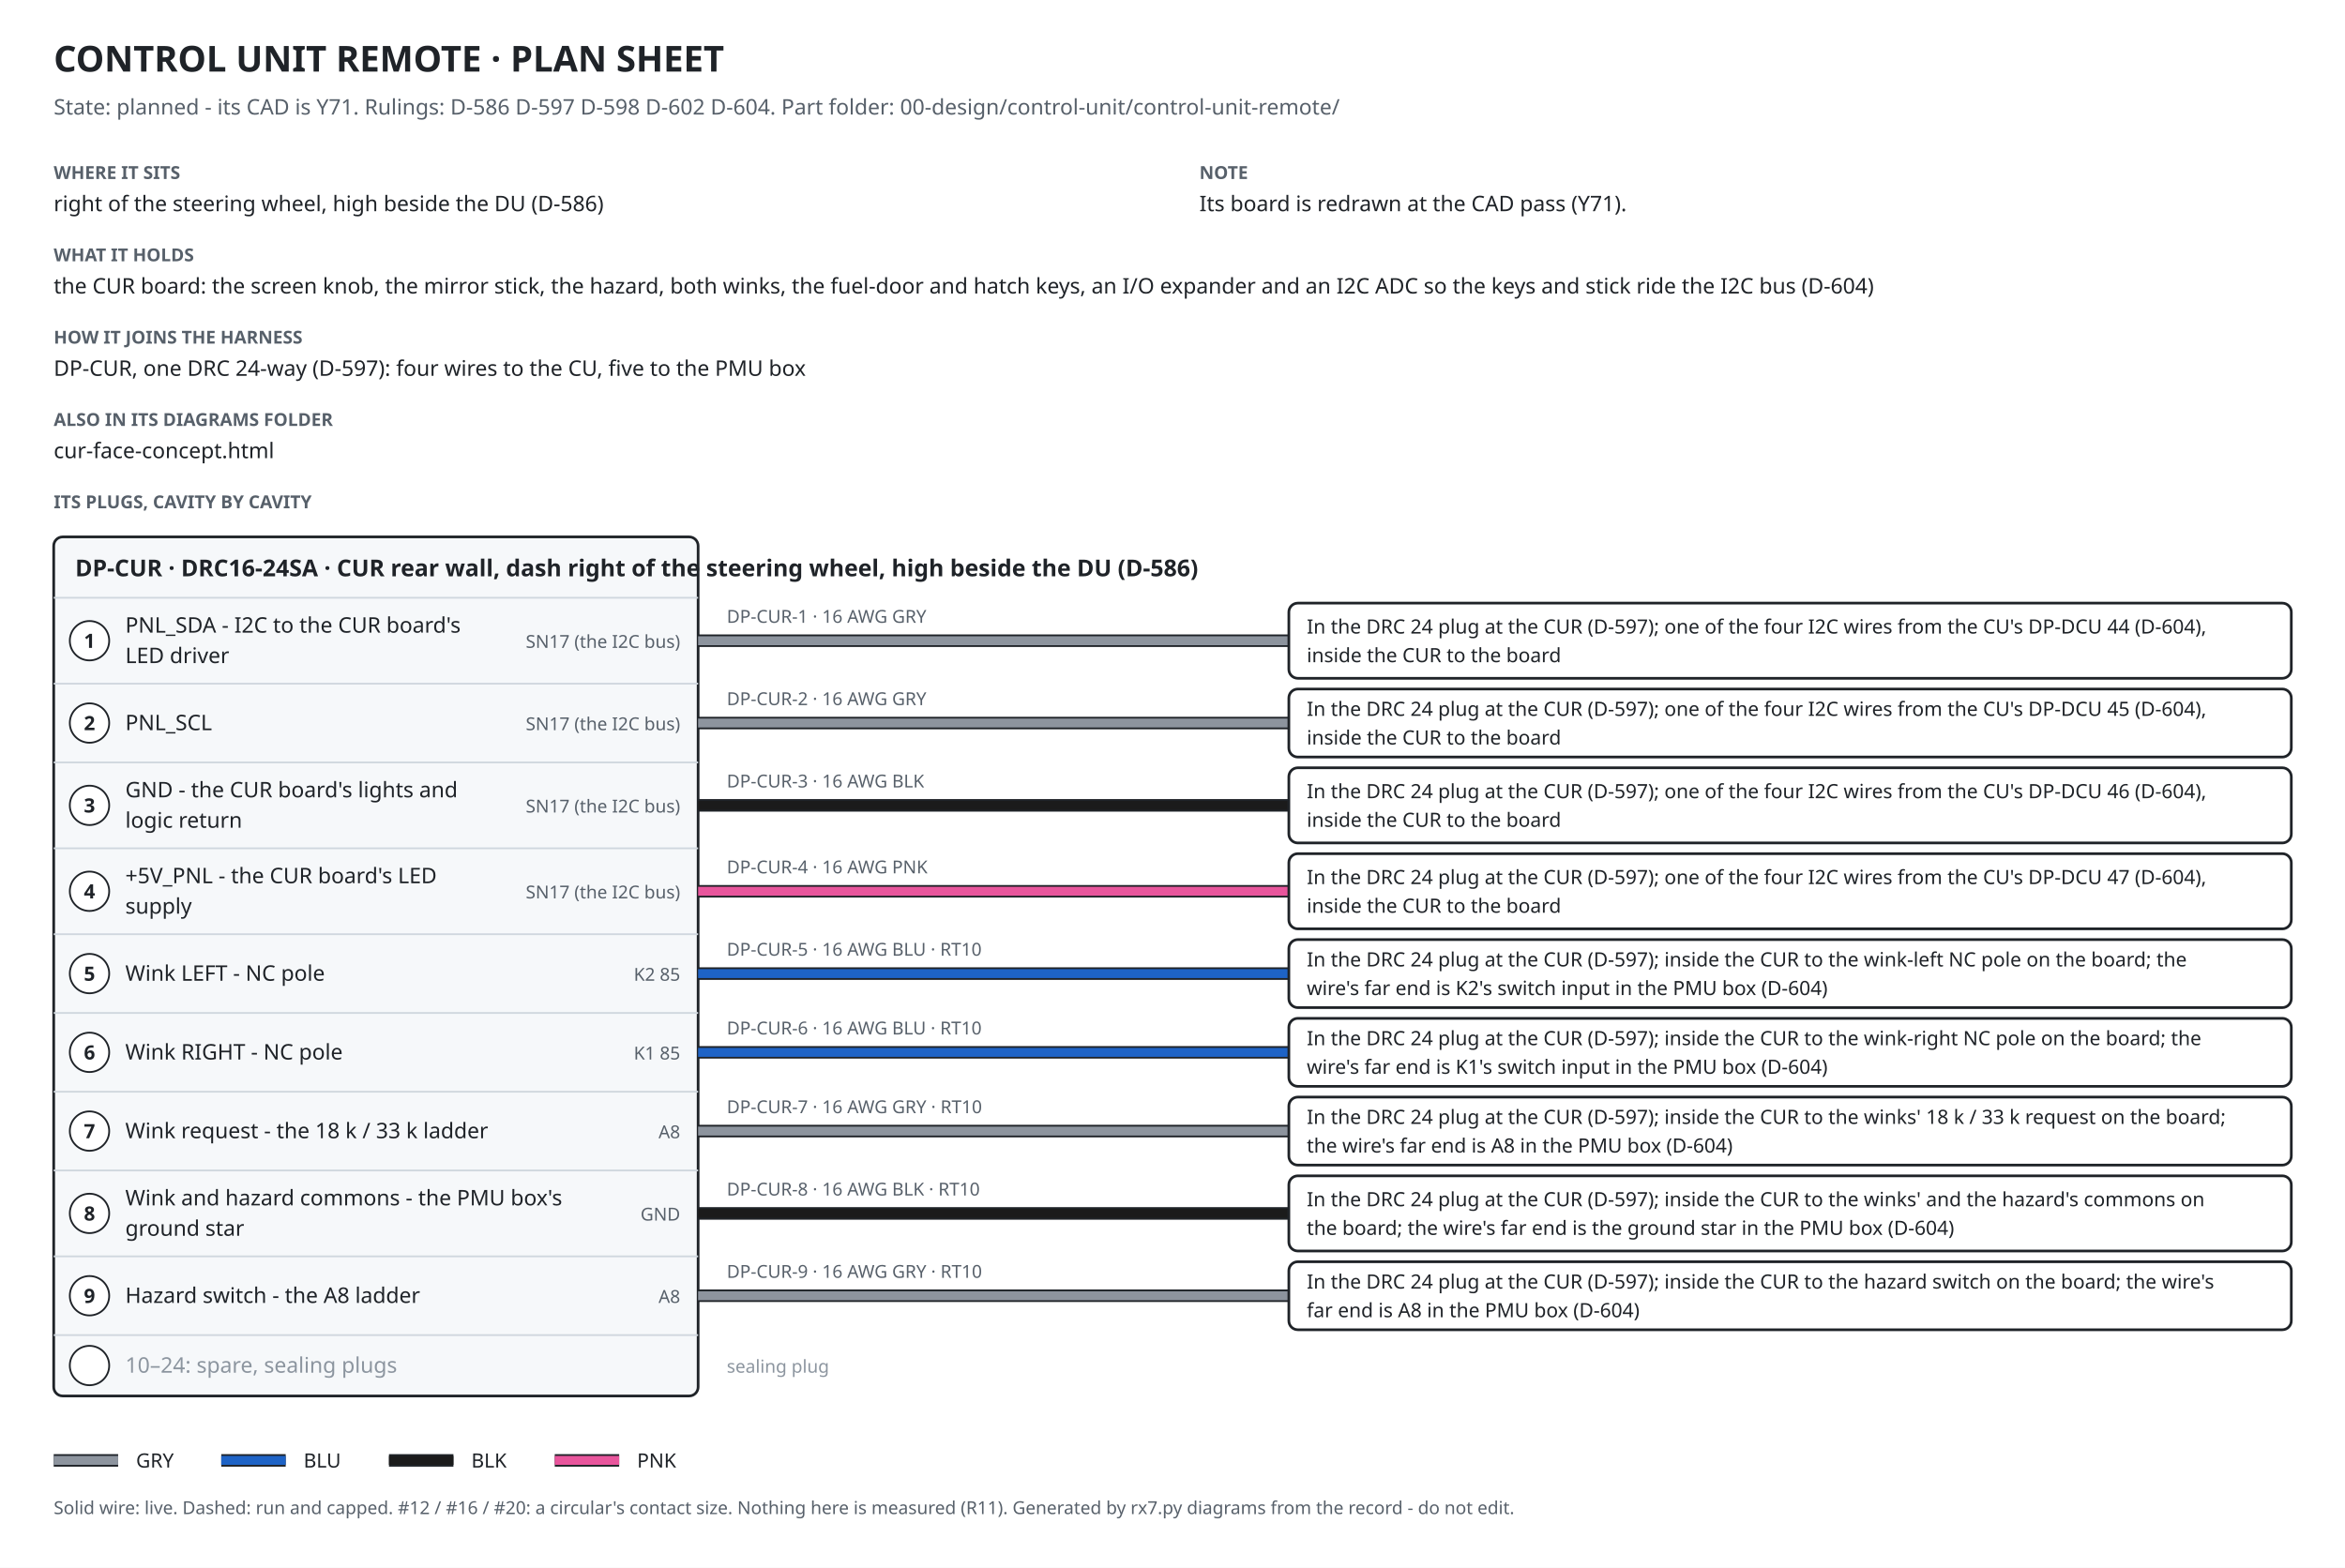
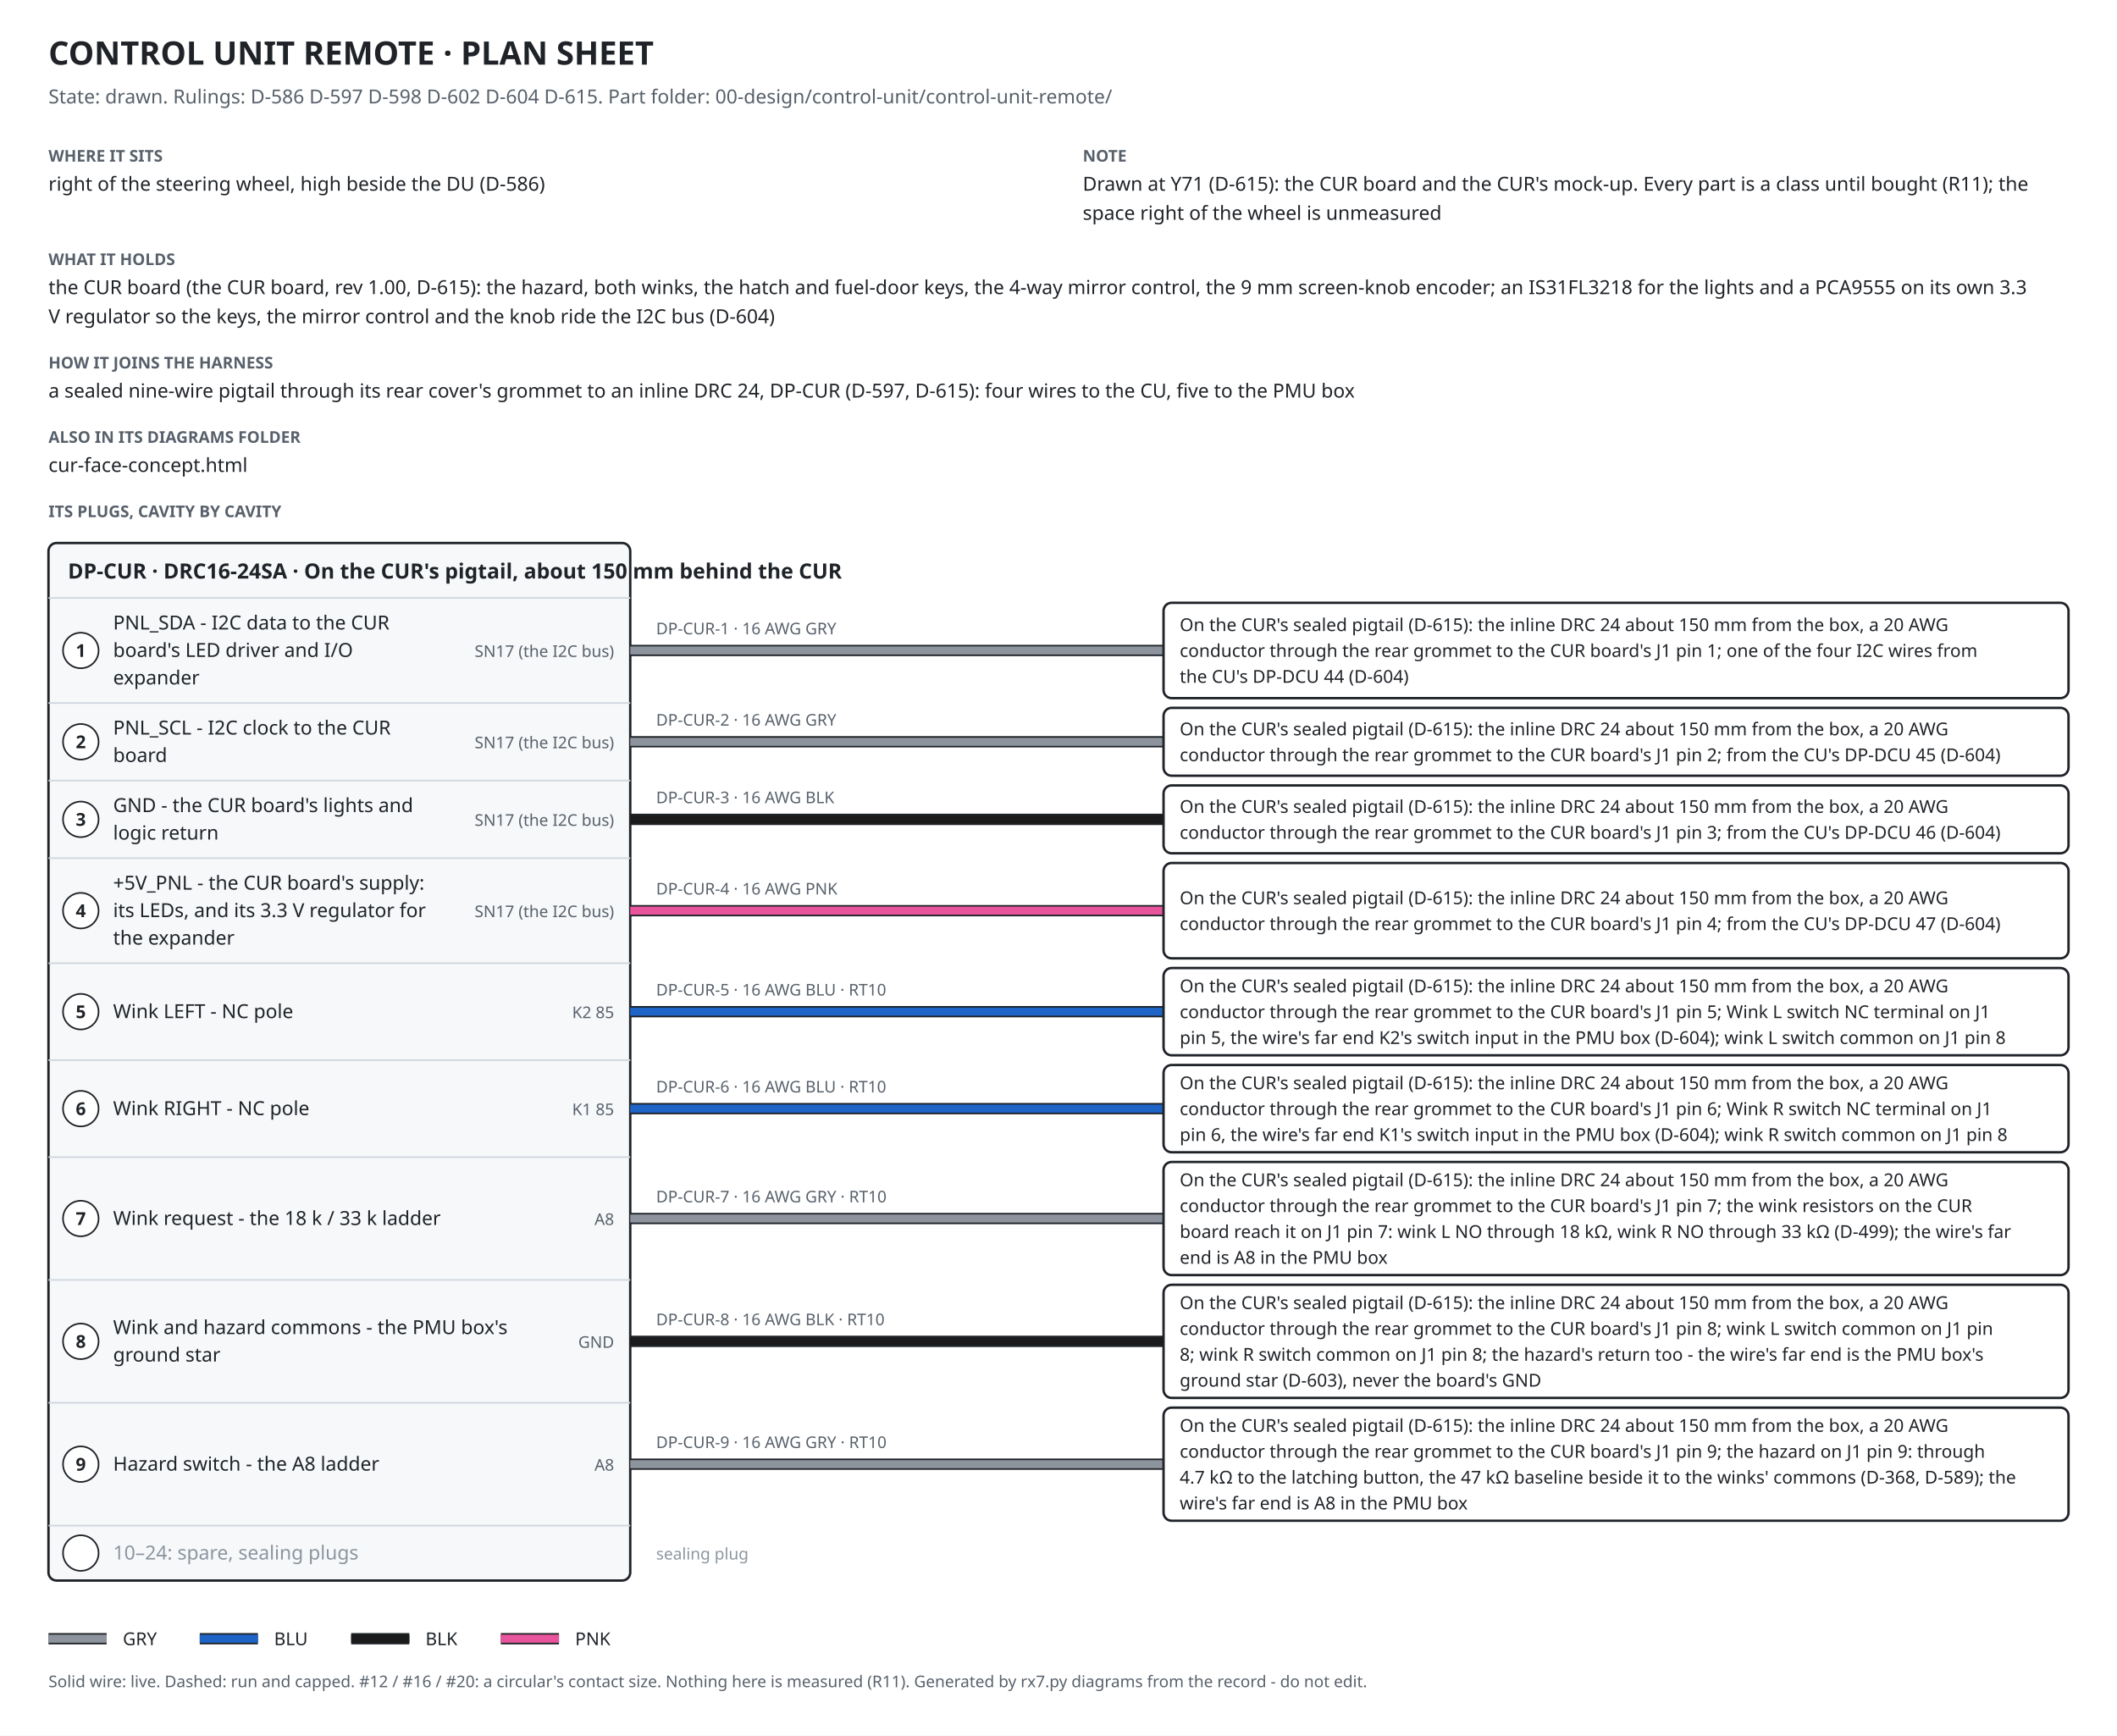
- <svg xmlns="http://www.w3.org/2000/svg" width="1310" height="876" viewBox="0 0 1310 876" font-family="Noto Sans, sans-serif">
+ <svg xmlns="http://www.w3.org/2000/svg" width="1310" height="1074" viewBox="0 0 1310 1074" font-family="Noto Sans, sans-serif">
  <rect width="100%" height="100%" fill="#fff" />
  <text x="30.0" y="40.0" font-size="20" text-anchor="start" font-weight="700" fill="#1f2328">CONTROL UNIT REMOTE · PLAN SHEET</text>
-   <text x="30.0" y="64.0" font-size="12" text-anchor="start" font-weight="400" fill="#57606a">State: planned - its CAD is Y71.  Rulings: D-586 D-597 D-598 D-602 D-604.  Part folder: 00-design/control-unit/control-unit-remote/</text>
+   <text x="30.0" y="64.0" font-size="12" text-anchor="start" font-weight="400" fill="#57606a">State: drawn.  Rulings: D-586 D-597 D-598 D-602 D-604 D-615.  Part folder: 00-design/control-unit/control-unit-remote/</text>
  <text x="30.0" y="100.0" font-size="10" text-anchor="start" font-weight="700" fill="#57606a">WHERE IT SITS</text>
  <text x="30.0" y="118.0" font-size="12" text-anchor="start" font-weight="400" fill="#1f2328">right of the steering wheel, high beside the DU (D-586)</text>
  <text x="670.0" y="100.0" font-size="10" text-anchor="start" font-weight="700" fill="#57606a">NOTE</text>
-   <text x="670.0" y="118.0" font-size="12" text-anchor="start" font-weight="400" fill="#1f2328">Its board is redrawn at the CAD pass (Y71).</text>
-   <text x="30.0" y="146.0" font-size="10" text-anchor="start" font-weight="700" fill="#57606a">WHAT IT HOLDS</text>
-   <text x="30.0" y="164.0" font-size="12" text-anchor="start" font-weight="400" fill="#1f2328">the CUR board: the screen knob, the mirror stick, the hazard, both winks, the fuel-door and hatch keys, an I/O expander and an I2C ADC so the keys and stick ride the I2C bus (D-604)</text>
-   <text x="30.0" y="192.0" font-size="10" text-anchor="start" font-weight="700" fill="#57606a">HOW IT JOINS THE HARNESS</text>
-   <text x="30.0" y="210.0" font-size="12" text-anchor="start" font-weight="400" fill="#1f2328">DP-CUR, one DRC 24-way (D-597): four wires to the CU, five to the PMU box</text>
-   <text x="30.0" y="238.0" font-size="10" text-anchor="start" font-weight="700" fill="#57606a">ALSO IN ITS DIAGRAMS FOLDER</text>
-   <text x="30.0" y="256.0" font-size="12" text-anchor="start" font-weight="400" fill="#1f2328">cur-face-concept.html</text>
-   <text x="30.0" y="284.0" font-size="10" text-anchor="start" font-weight="700" fill="#57606a">ITS PLUGS, CAVITY BY CAVITY</text>
-   <rect x="30.0" y="300.0" width="360.0" height="480.0" rx="5" fill="#f6f8fa" stroke="#1f2328" stroke-width="1.5" />
-   <text x="42.0" y="322.0" font-size="13" text-anchor="start" font-weight="700" fill="#1f2328">DP-CUR  ·  DRC16-24SA  ·  CUR rear wall, dash right of the steering wheel, high beside the DU (D-586)</text>
-   <line x1="30" y1="334.0" x2="390" y2="334.0" stroke="#d0d7de" />
-   <circle cx="50" cy="358.0" r="11" fill="#fff" stroke="#1f2328" />
-   <text x="50.0" y="362.0" font-size="11" text-anchor="middle" font-weight="700" fill="#1f2328">1</text>
-   <text x="70.0" y="353.5" font-size="12" text-anchor="start" font-weight="400" fill="#1f2328">PNL_SDA - I2C to the CUR board's</text>
-   <text x="70.0" y="370.5" font-size="12" text-anchor="start" font-weight="400" fill="#1f2328">LED driver</text>
-   <text x="380.0" y="362.0" font-size="10" text-anchor="end" font-weight="400" fill="#57606a">SN17 (the I2C bus)</text>
-   <path d="M390.0,358.0 L720.0,358.0" fill="none" stroke="#1f2328" stroke-width="7" stroke-linejoin="round" />
-   <path d="M390.0,358.0 L720.0,358.0" fill="none" stroke="#8d949e" stroke-width="5" stroke-linejoin="round" />
-   <text x="406.0" y="348.0" font-size="10" text-anchor="start" font-weight="400" fill="#57606a">DP-CUR-1  ·  16 AWG GRY</text>
-   <rect x="720.0" y="337.0" width="560.0" height="42.0" rx="5" fill="#fff" stroke="#1f2328" stroke-width="1.5" />
-   <text x="730.0" y="354.0" font-size="11" text-anchor="start" font-weight="400" fill="#1f2328">In the DRC 24 plug at the CUR (D-597); one of the four I2C wires from the CU's DP-DCU 44 (D-604),</text>
-   <text x="730.0" y="370.0" font-size="11" text-anchor="start" font-weight="400" fill="#1f2328">inside the CUR to the board</text>
-   <line x1="30" y1="382.0" x2="390" y2="382.0" stroke="#d0d7de" />
-   <circle cx="50" cy="404.0" r="11" fill="#fff" stroke="#1f2328" />
-   <text x="50.0" y="408.0" font-size="11" text-anchor="middle" font-weight="700" fill="#1f2328">2</text>
-   <text x="70.0" y="408.0" font-size="12" text-anchor="start" font-weight="400" fill="#1f2328">PNL_SCL</text>
-   <text x="380.0" y="408.0" font-size="10" text-anchor="end" font-weight="400" fill="#57606a">SN17 (the I2C bus)</text>
-   <path d="M390.0,404.0 L720.0,404.0" fill="none" stroke="#1f2328" stroke-width="7" stroke-linejoin="round" />
-   <path d="M390.0,404.0 L720.0,404.0" fill="none" stroke="#8d949e" stroke-width="5" stroke-linejoin="round" />
-   <text x="406.0" y="394.0" font-size="10" text-anchor="start" font-weight="400" fill="#57606a">DP-CUR-2  ·  16 AWG GRY</text>
-   <rect x="720.0" y="385.0" width="560.0" height="38.0" rx="5" fill="#fff" stroke="#1f2328" stroke-width="1.5" />
-   <text x="730.0" y="400.0" font-size="11" text-anchor="start" font-weight="400" fill="#1f2328">In the DRC 24 plug at the CUR (D-597); one of the four I2C wires from the CU's DP-DCU 45 (D-604),</text>
-   <text x="730.0" y="416.0" font-size="11" text-anchor="start" font-weight="400" fill="#1f2328">inside the CUR to the board</text>
-   <line x1="30" y1="426.0" x2="390" y2="426.0" stroke="#d0d7de" />
-   <circle cx="50" cy="450.0" r="11" fill="#fff" stroke="#1f2328" />
-   <text x="50.0" y="454.0" font-size="11" text-anchor="middle" font-weight="700" fill="#1f2328">3</text>
-   <text x="70.0" y="445.5" font-size="12" text-anchor="start" font-weight="400" fill="#1f2328">GND - the CUR board's lights and</text>
-   <text x="70.0" y="462.5" font-size="12" text-anchor="start" font-weight="400" fill="#1f2328">logic return</text>
-   <text x="380.0" y="454.0" font-size="10" text-anchor="end" font-weight="400" fill="#57606a">SN17 (the I2C bus)</text>
-   <path d="M390.0,450.0 L720.0,450.0" fill="none" stroke="#1f2328" stroke-width="7" stroke-linejoin="round" />
-   <path d="M390.0,450.0 L720.0,450.0" fill="none" stroke="#1b1b1b" stroke-width="5" stroke-linejoin="round" />
-   <text x="406.0" y="440.0" font-size="10" text-anchor="start" font-weight="400" fill="#57606a">DP-CUR-3  ·  16 AWG BLK</text>
-   <rect x="720.0" y="429.0" width="560.0" height="42.0" rx="5" fill="#fff" stroke="#1f2328" stroke-width="1.5" />
-   <text x="730.0" y="446.0" font-size="11" text-anchor="start" font-weight="400" fill="#1f2328">In the DRC 24 plug at the CUR (D-597); one of the four I2C wires from the CU's DP-DCU 46 (D-604),</text>
-   <text x="730.0" y="462.0" font-size="11" text-anchor="start" font-weight="400" fill="#1f2328">inside the CUR to the board</text>
-   <line x1="30" y1="474.0" x2="390" y2="474.0" stroke="#d0d7de" />
-   <circle cx="50" cy="498.0" r="11" fill="#fff" stroke="#1f2328" />
-   <text x="50.0" y="502.0" font-size="11" text-anchor="middle" font-weight="700" fill="#1f2328">4</text>
-   <text x="70.0" y="493.5" font-size="12" text-anchor="start" font-weight="400" fill="#1f2328">+5V_PNL - the CUR board's LED</text>
-   <text x="70.0" y="510.5" font-size="12" text-anchor="start" font-weight="400" fill="#1f2328">supply</text>
-   <text x="380.0" y="502.0" font-size="10" text-anchor="end" font-weight="400" fill="#57606a">SN17 (the I2C bus)</text>
-   <path d="M390.0,498.0 L720.0,498.0" fill="none" stroke="#1f2328" stroke-width="7" stroke-linejoin="round" />
-   <path d="M390.0,498.0 L720.0,498.0" fill="none" stroke="#e8559c" stroke-width="5" stroke-linejoin="round" />
-   <text x="406.0" y="488.0" font-size="10" text-anchor="start" font-weight="400" fill="#57606a">DP-CUR-4  ·  16 AWG PNK</text>
-   <rect x="720.0" y="477.0" width="560.0" height="42.0" rx="5" fill="#fff" stroke="#1f2328" stroke-width="1.5" />
-   <text x="730.0" y="494.0" font-size="11" text-anchor="start" font-weight="400" fill="#1f2328">In the DRC 24 plug at the CUR (D-597); one of the four I2C wires from the CU's DP-DCU 47 (D-604),</text>
-   <text x="730.0" y="510.0" font-size="11" text-anchor="start" font-weight="400" fill="#1f2328">inside the CUR to the board</text>
-   <line x1="30" y1="522.0" x2="390" y2="522.0" stroke="#d0d7de" />
-   <circle cx="50" cy="544.0" r="11" fill="#fff" stroke="#1f2328" />
-   <text x="50.0" y="548.0" font-size="11" text-anchor="middle" font-weight="700" fill="#1f2328">5</text>
-   <text x="70.0" y="548.0" font-size="12" text-anchor="start" font-weight="400" fill="#1f2328">Wink LEFT - NC pole</text>
-   <text x="380.0" y="548.0" font-size="10" text-anchor="end" font-weight="400" fill="#57606a">K2 85</text>
-   <path d="M390.0,544.0 L720.0,544.0" fill="none" stroke="#1f2328" stroke-width="7" stroke-linejoin="round" />
-   <path d="M390.0,544.0 L720.0,544.0" fill="none" stroke="#1e63c6" stroke-width="5" stroke-linejoin="round" />
-   <text x="406.0" y="534.0" font-size="10" text-anchor="start" font-weight="400" fill="#57606a">DP-CUR-5  ·  16 AWG BLU  ·  RT10</text>
-   <rect x="720.0" y="525.0" width="560.0" height="38.0" rx="5" fill="#fff" stroke="#1f2328" stroke-width="1.5" />
-   <text x="730.0" y="540.0" font-size="11" text-anchor="start" font-weight="400" fill="#1f2328">In the DRC 24 plug at the CUR (D-597); inside the CUR to the wink-left NC pole on the board; the</text>
-   <text x="730.0" y="556.0" font-size="11" text-anchor="start" font-weight="400" fill="#1f2328">wire's far end is K2's switch input in the PMU box (D-604)</text>
-   <line x1="30" y1="566.0" x2="390" y2="566.0" stroke="#d0d7de" />
-   <circle cx="50" cy="588.0" r="11" fill="#fff" stroke="#1f2328" />
-   <text x="50.0" y="592.0" font-size="11" text-anchor="middle" font-weight="700" fill="#1f2328">6</text>
-   <text x="70.0" y="592.0" font-size="12" text-anchor="start" font-weight="400" fill="#1f2328">Wink RIGHT - NC pole</text>
-   <text x="380.0" y="592.0" font-size="10" text-anchor="end" font-weight="400" fill="#57606a">K1 85</text>
-   <path d="M390.0,588.0 L720.0,588.0" fill="none" stroke="#1f2328" stroke-width="7" stroke-linejoin="round" />
-   <path d="M390.0,588.0 L720.0,588.0" fill="none" stroke="#1e63c6" stroke-width="5" stroke-linejoin="round" />
-   <text x="406.0" y="578.0" font-size="10" text-anchor="start" font-weight="400" fill="#57606a">DP-CUR-6  ·  16 AWG BLU  ·  RT10</text>
-   <rect x="720.0" y="569.0" width="560.0" height="38.0" rx="5" fill="#fff" stroke="#1f2328" stroke-width="1.5" />
-   <text x="730.0" y="584.0" font-size="11" text-anchor="start" font-weight="400" fill="#1f2328">In the DRC 24 plug at the CUR (D-597); inside the CUR to the wink-right NC pole on the board; the</text>
-   <text x="730.0" y="600.0" font-size="11" text-anchor="start" font-weight="400" fill="#1f2328">wire's far end is K1's switch input in the PMU box (D-604)</text>
-   <line x1="30" y1="610.0" x2="390" y2="610.0" stroke="#d0d7de" />
-   <circle cx="50" cy="632.0" r="11" fill="#fff" stroke="#1f2328" />
-   <text x="50.0" y="636.0" font-size="11" text-anchor="middle" font-weight="700" fill="#1f2328">7</text>
-   <text x="70.0" y="636.0" font-size="12" text-anchor="start" font-weight="400" fill="#1f2328">Wink request - the 18 k / 33 k ladder</text>
-   <text x="380.0" y="636.0" font-size="10" text-anchor="end" font-weight="400" fill="#57606a">A8</text>
-   <path d="M390.0,632.0 L720.0,632.0" fill="none" stroke="#1f2328" stroke-width="7" stroke-linejoin="round" />
-   <path d="M390.0,632.0 L720.0,632.0" fill="none" stroke="#8d949e" stroke-width="5" stroke-linejoin="round" />
-   <text x="406.0" y="622.0" font-size="10" text-anchor="start" font-weight="400" fill="#57606a">DP-CUR-7  ·  16 AWG GRY  ·  RT10</text>
-   <rect x="720.0" y="613.0" width="560.0" height="38.0" rx="5" fill="#fff" stroke="#1f2328" stroke-width="1.5" />
-   <text x="730.0" y="628.0" font-size="11" text-anchor="start" font-weight="400" fill="#1f2328">In the DRC 24 plug at the CUR (D-597); inside the CUR to the winks' 18 k / 33 k request on the board;</text>
-   <text x="730.0" y="644.0" font-size="11" text-anchor="start" font-weight="400" fill="#1f2328">the wire's far end is A8 in the PMU box (D-604)</text>
-   <line x1="30" y1="654.0" x2="390" y2="654.0" stroke="#d0d7de" />
-   <circle cx="50" cy="678.0" r="11" fill="#fff" stroke="#1f2328" />
-   <text x="50.0" y="682.0" font-size="11" text-anchor="middle" font-weight="700" fill="#1f2328">8</text>
-   <text x="70.0" y="673.5" font-size="12" text-anchor="start" font-weight="400" fill="#1f2328">Wink and hazard commons - the PMU box's</text>
-   <text x="70.0" y="690.5" font-size="12" text-anchor="start" font-weight="400" fill="#1f2328">ground star</text>
-   <text x="380.0" y="682.0" font-size="10" text-anchor="end" font-weight="400" fill="#57606a">GND</text>
-   <path d="M390.0,678.0 L720.0,678.0" fill="none" stroke="#1f2328" stroke-width="7" stroke-linejoin="round" />
-   <path d="M390.0,678.0 L720.0,678.0" fill="none" stroke="#1b1b1b" stroke-width="5" stroke-linejoin="round" />
-   <text x="406.0" y="668.0" font-size="10" text-anchor="start" font-weight="400" fill="#57606a">DP-CUR-8  ·  16 AWG BLK  ·  RT10</text>
-   <rect x="720.0" y="657.0" width="560.0" height="42.0" rx="5" fill="#fff" stroke="#1f2328" stroke-width="1.5" />
-   <text x="730.0" y="674.0" font-size="11" text-anchor="start" font-weight="400" fill="#1f2328">In the DRC 24 plug at the CUR (D-597); inside the CUR to the winks' and the hazard's commons on</text>
-   <text x="730.0" y="690.0" font-size="11" text-anchor="start" font-weight="400" fill="#1f2328">the board; the wire's far end is the ground star in the PMU box (D-604)</text>
-   <line x1="30" y1="702.0" x2="390" y2="702.0" stroke="#d0d7de" />
-   <circle cx="50" cy="724.0" r="11" fill="#fff" stroke="#1f2328" />
-   <text x="50.0" y="728.0" font-size="11" text-anchor="middle" font-weight="700" fill="#1f2328">9</text>
-   <text x="70.0" y="728.0" font-size="12" text-anchor="start" font-weight="400" fill="#1f2328">Hazard switch - the A8 ladder</text>
-   <text x="380.0" y="728.0" font-size="10" text-anchor="end" font-weight="400" fill="#57606a">A8</text>
-   <path d="M390.0,724.0 L720.0,724.0" fill="none" stroke="#1f2328" stroke-width="7" stroke-linejoin="round" />
-   <path d="M390.0,724.0 L720.0,724.0" fill="none" stroke="#8d949e" stroke-width="5" stroke-linejoin="round" />
-   <text x="406.0" y="714.0" font-size="10" text-anchor="start" font-weight="400" fill="#57606a">DP-CUR-9  ·  16 AWG GRY  ·  RT10</text>
-   <rect x="720.0" y="705.0" width="560.0" height="38.0" rx="5" fill="#fff" stroke="#1f2328" stroke-width="1.5" />
-   <text x="730.0" y="720.0" font-size="11" text-anchor="start" font-weight="400" fill="#1f2328">In the DRC 24 plug at the CUR (D-597); inside the CUR to the hazard switch on the board; the wire's</text>
-   <text x="730.0" y="736.0" font-size="11" text-anchor="start" font-weight="400" fill="#1f2328">far end is A8 in the PMU box (D-604)</text>
-   <line x1="30" y1="746.0" x2="390" y2="746.0" stroke="#d0d7de" />
-   <circle cx="50" cy="763.0" r="11" fill="#fff" stroke="#1f2328" />
-   <text x="50.0" y="767.0" font-size="11" text-anchor="middle" font-weight="700" fill="#1f2328" />
-   <text x="70.0" y="767.0" font-size="12" text-anchor="start" font-weight="400" fill="#8c959f">10–24: spare, sealing plugs</text>
-   <text x="406.0" y="767.0" font-size="10" text-anchor="start" font-weight="400" fill="#8c959f">sealing plug</text>
-   <path d="M30.0,816.0 L66.0,816.0" fill="none" stroke="#1f2328" stroke-width="7" stroke-linejoin="round" />
-   <path d="M30.0,816.0 L66.0,816.0" fill="none" stroke="#8d949e" stroke-width="5" stroke-linejoin="round" />
-   <text x="76.0" y="820.0" font-size="11" text-anchor="start" font-weight="400" fill="#1f2328">GRY</text>
-   <path d="M123.6,816.0 L159.6,816.0" fill="none" stroke="#1f2328" stroke-width="7" stroke-linejoin="round" />
-   <path d="M123.6,816.0 L159.6,816.0" fill="none" stroke="#1e63c6" stroke-width="5" stroke-linejoin="round" />
-   <text x="169.6" y="820.0" font-size="11" text-anchor="start" font-weight="400" fill="#1f2328">BLU</text>
-   <path d="M217.3,816.0 L253.3,816.0" fill="none" stroke="#1f2328" stroke-width="7" stroke-linejoin="round" />
-   <path d="M217.3,816.0 L253.3,816.0" fill="none" stroke="#1b1b1b" stroke-width="5" stroke-linejoin="round" />
-   <text x="263.3" y="820.0" font-size="11" text-anchor="start" font-weight="400" fill="#1f2328">BLK</text>
-   <path d="M309.9,816.0 L345.9,816.0" fill="none" stroke="#1f2328" stroke-width="7" stroke-linejoin="round" />
-   <path d="M309.9,816.0 L345.9,816.0" fill="none" stroke="#e8559c" stroke-width="5" stroke-linejoin="round" />
-   <text x="355.9" y="820.0" font-size="11" text-anchor="start" font-weight="400" fill="#1f2328">PNK</text>
-   <text x="30.0" y="846.0" font-size="10" text-anchor="start" font-weight="400" fill="#57606a">Solid wire: live. Dashed: run and capped. #12 / #16 / #20: a circular's contact size. Nothing here is measured (R11). Generated by rx7.py diagrams from the record - do not edit.</text>
+   <text x="670.0" y="118.0" font-size="12" text-anchor="start" font-weight="400" fill="#1f2328">Drawn at Y71 (D-615): the CUR board and the CUR's mock-up. Every part is a class until bought (R11); the</text>
+   <text x="670.0" y="136.0" font-size="12" text-anchor="start" font-weight="400" fill="#1f2328">space right of the wheel is unmeasured</text>
+   <text x="30.0" y="164.0" font-size="10" text-anchor="start" font-weight="700" fill="#57606a">WHAT IT HOLDS</text>
+   <text x="30.0" y="182.0" font-size="12" text-anchor="start" font-weight="400" fill="#1f2328">the CUR board (the CUR board, rev 1.00, D-615): the hazard, both winks, the hatch and fuel-door keys, the 4-way mirror control, the 9 mm screen-knob encoder; an IS31FL3218 for the lights and a PCA9555 on its own 3.3</text>
+   <text x="30.0" y="200.0" font-size="12" text-anchor="start" font-weight="400" fill="#1f2328">V regulator so the keys, the mirror control and the knob ride the I2C bus (D-604)</text>
+   <text x="30.0" y="228.0" font-size="10" text-anchor="start" font-weight="700" fill="#57606a">HOW IT JOINS THE HARNESS</text>
+   <text x="30.0" y="246.0" font-size="12" text-anchor="start" font-weight="400" fill="#1f2328">a sealed nine-wire pigtail through its rear cover's grommet to an inline DRC 24, DP-CUR (D-597, D-615): four wires to the CU, five to the PMU box</text>
+   <text x="30.0" y="274.0" font-size="10" text-anchor="start" font-weight="700" fill="#57606a">ALSO IN ITS DIAGRAMS FOLDER</text>
+   <text x="30.0" y="292.0" font-size="12" text-anchor="start" font-weight="400" fill="#1f2328">cur-face-concept.html</text>
+   <text x="30.0" y="320.0" font-size="10" text-anchor="start" font-weight="700" fill="#57606a">ITS PLUGS, CAVITY BY CAVITY</text>
+   <rect x="30.0" y="336.0" width="360.0" height="642.0" rx="5" fill="#f6f8fa" stroke="#1f2328" stroke-width="1.5" />
+   <text x="42.0" y="358.0" font-size="13" text-anchor="start" font-weight="700" fill="#1f2328">DP-CUR  ·  DRC16-24SA  ·  On the CUR's pigtail, about 150 mm behind the CUR</text>
+   <line x1="30" y1="370.0" x2="390" y2="370.0" stroke="#d0d7de" />
+   <circle cx="50" cy="402.5" r="11" fill="#fff" stroke="#1f2328" />
+   <text x="50.0" y="406.5" font-size="11" text-anchor="middle" font-weight="700" fill="#1f2328">1</text>
+   <text x="70.0" y="389.5" font-size="12" text-anchor="start" font-weight="400" fill="#1f2328">PNL_SDA - I2C data to the CUR</text>
+   <text x="70.0" y="406.5" font-size="12" text-anchor="start" font-weight="400" fill="#1f2328">board's LED driver and I/O</text>
+   <text x="70.0" y="423.5" font-size="12" text-anchor="start" font-weight="400" fill="#1f2328">expander</text>
+   <text x="380.0" y="406.5" font-size="10" text-anchor="end" font-weight="400" fill="#57606a">SN17 (the I2C bus)</text>
+   <path d="M390.0,402.5 L720.0,402.5" fill="none" stroke="#1f2328" stroke-width="7" stroke-linejoin="round" />
+   <path d="M390.0,402.5 L720.0,402.5" fill="none" stroke="#8d949e" stroke-width="5" stroke-linejoin="round" />
+   <text x="406.0" y="392.5" font-size="10" text-anchor="start" font-weight="400" fill="#57606a">DP-CUR-1  ·  16 AWG GRY</text>
+   <rect x="720.0" y="373.0" width="560.0" height="59.0" rx="5" fill="#fff" stroke="#1f2328" stroke-width="1.5" />
+   <text x="730.0" y="390.5" font-size="11" text-anchor="start" font-weight="400" fill="#1f2328">On the CUR's sealed pigtail (D-615): the inline DRC 24 about 150 mm from the box, a 20 AWG</text>
+   <text x="730.0" y="406.5" font-size="11" text-anchor="start" font-weight="400" fill="#1f2328">conductor through the rear grommet to the CUR board's J1 pin 1; one of the four I2C wires from</text>
+   <text x="730.0" y="422.5" font-size="11" text-anchor="start" font-weight="400" fill="#1f2328">the CU's DP-DCU 44 (D-604)</text>
+   <line x1="30" y1="435.0" x2="390" y2="435.0" stroke="#d0d7de" />
+   <circle cx="50" cy="459.0" r="11" fill="#fff" stroke="#1f2328" />
+   <text x="50.0" y="463.0" font-size="11" text-anchor="middle" font-weight="700" fill="#1f2328">2</text>
+   <text x="70.0" y="454.5" font-size="12" text-anchor="start" font-weight="400" fill="#1f2328">PNL_SCL - I2C clock to the CUR</text>
+   <text x="70.0" y="471.5" font-size="12" text-anchor="start" font-weight="400" fill="#1f2328">board</text>
+   <text x="380.0" y="463.0" font-size="10" text-anchor="end" font-weight="400" fill="#57606a">SN17 (the I2C bus)</text>
+   <path d="M390.0,459.0 L720.0,459.0" fill="none" stroke="#1f2328" stroke-width="7" stroke-linejoin="round" />
+   <path d="M390.0,459.0 L720.0,459.0" fill="none" stroke="#8d949e" stroke-width="5" stroke-linejoin="round" />
+   <text x="406.0" y="449.0" font-size="10" text-anchor="start" font-weight="400" fill="#57606a">DP-CUR-2  ·  16 AWG GRY</text>
+   <rect x="720.0" y="438.0" width="560.0" height="42.0" rx="5" fill="#fff" stroke="#1f2328" stroke-width="1.5" />
+   <text x="730.0" y="455.0" font-size="11" text-anchor="start" font-weight="400" fill="#1f2328">On the CUR's sealed pigtail (D-615): the inline DRC 24 about 150 mm from the box, a 20 AWG</text>
+   <text x="730.0" y="471.0" font-size="11" text-anchor="start" font-weight="400" fill="#1f2328">conductor through the rear grommet to the CUR board's J1 pin 2; from the CU's DP-DCU 45 (D-604)</text>
+   <line x1="30" y1="483.0" x2="390" y2="483.0" stroke="#d0d7de" />
+   <circle cx="50" cy="507.0" r="11" fill="#fff" stroke="#1f2328" />
+   <text x="50.0" y="511.0" font-size="11" text-anchor="middle" font-weight="700" fill="#1f2328">3</text>
+   <text x="70.0" y="502.5" font-size="12" text-anchor="start" font-weight="400" fill="#1f2328">GND - the CUR board's lights and</text>
+   <text x="70.0" y="519.5" font-size="12" text-anchor="start" font-weight="400" fill="#1f2328">logic return</text>
+   <text x="380.0" y="511.0" font-size="10" text-anchor="end" font-weight="400" fill="#57606a">SN17 (the I2C bus)</text>
+   <path d="M390.0,507.0 L720.0,507.0" fill="none" stroke="#1f2328" stroke-width="7" stroke-linejoin="round" />
+   <path d="M390.0,507.0 L720.0,507.0" fill="none" stroke="#1b1b1b" stroke-width="5" stroke-linejoin="round" />
+   <text x="406.0" y="497.0" font-size="10" text-anchor="start" font-weight="400" fill="#57606a">DP-CUR-3  ·  16 AWG BLK</text>
+   <rect x="720.0" y="486.0" width="560.0" height="42.0" rx="5" fill="#fff" stroke="#1f2328" stroke-width="1.5" />
+   <text x="730.0" y="503.0" font-size="11" text-anchor="start" font-weight="400" fill="#1f2328">On the CUR's sealed pigtail (D-615): the inline DRC 24 about 150 mm from the box, a 20 AWG</text>
+   <text x="730.0" y="519.0" font-size="11" text-anchor="start" font-weight="400" fill="#1f2328">conductor through the rear grommet to the CUR board's J1 pin 3; from the CU's DP-DCU 46 (D-604)</text>
+   <line x1="30" y1="531.0" x2="390" y2="531.0" stroke="#d0d7de" />
+   <circle cx="50" cy="563.5" r="11" fill="#fff" stroke="#1f2328" />
+   <text x="50.0" y="567.5" font-size="11" text-anchor="middle" font-weight="700" fill="#1f2328">4</text>
+   <text x="70.0" y="550.5" font-size="12" text-anchor="start" font-weight="400" fill="#1f2328">+5V_PNL - the CUR board's supply:</text>
+   <text x="70.0" y="567.5" font-size="12" text-anchor="start" font-weight="400" fill="#1f2328">its LEDs, and its 3.3 V regulator for</text>
+   <text x="70.0" y="584.5" font-size="12" text-anchor="start" font-weight="400" fill="#1f2328">the expander</text>
+   <text x="380.0" y="567.5" font-size="10" text-anchor="end" font-weight="400" fill="#57606a">SN17 (the I2C bus)</text>
+   <path d="M390.0,563.5 L720.0,563.5" fill="none" stroke="#1f2328" stroke-width="7" stroke-linejoin="round" />
+   <path d="M390.0,563.5 L720.0,563.5" fill="none" stroke="#e8559c" stroke-width="5" stroke-linejoin="round" />
+   <text x="406.0" y="553.5" font-size="10" text-anchor="start" font-weight="400" fill="#57606a">DP-CUR-4  ·  16 AWG PNK</text>
+   <rect x="720.0" y="534.0" width="560.0" height="59.0" rx="5" fill="#fff" stroke="#1f2328" stroke-width="1.5" />
+   <text x="730.0" y="559.5" font-size="11" text-anchor="start" font-weight="400" fill="#1f2328">On the CUR's sealed pigtail (D-615): the inline DRC 24 about 150 mm from the box, a 20 AWG</text>
+   <text x="730.0" y="575.5" font-size="11" text-anchor="start" font-weight="400" fill="#1f2328">conductor through the rear grommet to the CUR board's J1 pin 4; from the CU's DP-DCU 47 (D-604)</text>
+   <line x1="30" y1="596.0" x2="390" y2="596.0" stroke="#d0d7de" />
+   <circle cx="50" cy="626.0" r="11" fill="#fff" stroke="#1f2328" />
+   <text x="50.0" y="630.0" font-size="11" text-anchor="middle" font-weight="700" fill="#1f2328">5</text>
+   <text x="70.0" y="630.0" font-size="12" text-anchor="start" font-weight="400" fill="#1f2328">Wink LEFT - NC pole</text>
+   <text x="380.0" y="630.0" font-size="10" text-anchor="end" font-weight="400" fill="#57606a">K2 85</text>
+   <path d="M390.0,626.0 L720.0,626.0" fill="none" stroke="#1f2328" stroke-width="7" stroke-linejoin="round" />
+   <path d="M390.0,626.0 L720.0,626.0" fill="none" stroke="#1e63c6" stroke-width="5" stroke-linejoin="round" />
+   <text x="406.0" y="616.0" font-size="10" text-anchor="start" font-weight="400" fill="#57606a">DP-CUR-5  ·  16 AWG BLU  ·  RT10</text>
+   <rect x="720.0" y="599.0" width="560.0" height="54.0" rx="5" fill="#fff" stroke="#1f2328" stroke-width="1.5" />
+   <text x="730.0" y="614.0" font-size="11" text-anchor="start" font-weight="400" fill="#1f2328">On the CUR's sealed pigtail (D-615): the inline DRC 24 about 150 mm from the box, a 20 AWG</text>
+   <text x="730.0" y="630.0" font-size="11" text-anchor="start" font-weight="400" fill="#1f2328">conductor through the rear grommet to the CUR board's J1 pin 5; Wink L switch NC terminal on J1</text>
+   <text x="730.0" y="646.0" font-size="11" text-anchor="start" font-weight="400" fill="#1f2328">pin 5, the wire's far end K2's switch input in the PMU box (D-604); wink L switch common on J1 pin 8</text>
+   <line x1="30" y1="656.0" x2="390" y2="656.0" stroke="#d0d7de" />
+   <circle cx="50" cy="686.0" r="11" fill="#fff" stroke="#1f2328" />
+   <text x="50.0" y="690.0" font-size="11" text-anchor="middle" font-weight="700" fill="#1f2328">6</text>
+   <text x="70.0" y="690.0" font-size="12" text-anchor="start" font-weight="400" fill="#1f2328">Wink RIGHT - NC pole</text>
+   <text x="380.0" y="690.0" font-size="10" text-anchor="end" font-weight="400" fill="#57606a">K1 85</text>
+   <path d="M390.0,686.0 L720.0,686.0" fill="none" stroke="#1f2328" stroke-width="7" stroke-linejoin="round" />
+   <path d="M390.0,686.0 L720.0,686.0" fill="none" stroke="#1e63c6" stroke-width="5" stroke-linejoin="round" />
+   <text x="406.0" y="676.0" font-size="10" text-anchor="start" font-weight="400" fill="#57606a">DP-CUR-6  ·  16 AWG BLU  ·  RT10</text>
+   <rect x="720.0" y="659.0" width="560.0" height="54.0" rx="5" fill="#fff" stroke="#1f2328" stroke-width="1.5" />
+   <text x="730.0" y="674.0" font-size="11" text-anchor="start" font-weight="400" fill="#1f2328">On the CUR's sealed pigtail (D-615): the inline DRC 24 about 150 mm from the box, a 20 AWG</text>
+   <text x="730.0" y="690.0" font-size="11" text-anchor="start" font-weight="400" fill="#1f2328">conductor through the rear grommet to the CUR board's J1 pin 6; Wink R switch NC terminal on J1</text>
+   <text x="730.0" y="706.0" font-size="11" text-anchor="start" font-weight="400" fill="#1f2328">pin 6, the wire's far end K1's switch input in the PMU box (D-604); wink R switch common on J1 pin 8</text>
+   <line x1="30" y1="716.0" x2="390" y2="716.0" stroke="#d0d7de" />
+   <circle cx="50" cy="754.0" r="11" fill="#fff" stroke="#1f2328" />
+   <text x="50.0" y="758.0" font-size="11" text-anchor="middle" font-weight="700" fill="#1f2328">7</text>
+   <text x="70.0" y="758.0" font-size="12" text-anchor="start" font-weight="400" fill="#1f2328">Wink request - the 18 k / 33 k ladder</text>
+   <text x="380.0" y="758.0" font-size="10" text-anchor="end" font-weight="400" fill="#57606a">A8</text>
+   <path d="M390.0,754.0 L720.0,754.0" fill="none" stroke="#1f2328" stroke-width="7" stroke-linejoin="round" />
+   <path d="M390.0,754.0 L720.0,754.0" fill="none" stroke="#8d949e" stroke-width="5" stroke-linejoin="round" />
+   <text x="406.0" y="744.0" font-size="10" text-anchor="start" font-weight="400" fill="#57606a">DP-CUR-7  ·  16 AWG GRY  ·  RT10</text>
+   <rect x="720.0" y="719.0" width="560.0" height="70.0" rx="5" fill="#fff" stroke="#1f2328" stroke-width="1.5" />
+   <text x="730.0" y="734.0" font-size="11" text-anchor="start" font-weight="400" fill="#1f2328">On the CUR's sealed pigtail (D-615): the inline DRC 24 about 150 mm from the box, a 20 AWG</text>
+   <text x="730.0" y="750.0" font-size="11" text-anchor="start" font-weight="400" fill="#1f2328">conductor through the rear grommet to the CUR board's J1 pin 7; the wink resistors on the CUR</text>
+   <text x="730.0" y="766.0" font-size="11" text-anchor="start" font-weight="400" fill="#1f2328">board reach it on J1 pin 7: wink L NO through 18 kΩ, wink R NO through 33 kΩ (D-499); the wire's far</text>
+   <text x="730.0" y="782.0" font-size="11" text-anchor="start" font-weight="400" fill="#1f2328">end is A8 in the PMU box</text>
+   <line x1="30" y1="792.0" x2="390" y2="792.0" stroke="#d0d7de" />
+   <circle cx="50" cy="830.0" r="11" fill="#fff" stroke="#1f2328" />
+   <text x="50.0" y="834.0" font-size="11" text-anchor="middle" font-weight="700" fill="#1f2328">8</text>
+   <text x="70.0" y="825.5" font-size="12" text-anchor="start" font-weight="400" fill="#1f2328">Wink and hazard commons - the PMU box's</text>
+   <text x="70.0" y="842.5" font-size="12" text-anchor="start" font-weight="400" fill="#1f2328">ground star</text>
+   <text x="380.0" y="834.0" font-size="10" text-anchor="end" font-weight="400" fill="#57606a">GND</text>
+   <path d="M390.0,830.0 L720.0,830.0" fill="none" stroke="#1f2328" stroke-width="7" stroke-linejoin="round" />
+   <path d="M390.0,830.0 L720.0,830.0" fill="none" stroke="#1b1b1b" stroke-width="5" stroke-linejoin="round" />
+   <text x="406.0" y="820.0" font-size="10" text-anchor="start" font-weight="400" fill="#57606a">DP-CUR-8  ·  16 AWG BLK  ·  RT10</text>
+   <rect x="720.0" y="795.0" width="560.0" height="70.0" rx="5" fill="#fff" stroke="#1f2328" stroke-width="1.5" />
+   <text x="730.0" y="810.0" font-size="11" text-anchor="start" font-weight="400" fill="#1f2328">On the CUR's sealed pigtail (D-615): the inline DRC 24 about 150 mm from the box, a 20 AWG</text>
+   <text x="730.0" y="826.0" font-size="11" text-anchor="start" font-weight="400" fill="#1f2328">conductor through the rear grommet to the CUR board's J1 pin 8; wink L switch common on J1 pin</text>
+   <text x="730.0" y="842.0" font-size="11" text-anchor="start" font-weight="400" fill="#1f2328">8; wink R switch common on J1 pin 8; the hazard's return too - the wire's far end is the PMU box's</text>
+   <text x="730.0" y="858.0" font-size="11" text-anchor="start" font-weight="400" fill="#1f2328">ground star (D-603), never the board's GND</text>
+   <line x1="30" y1="868.0" x2="390" y2="868.0" stroke="#d0d7de" />
+   <circle cx="50" cy="906.0" r="11" fill="#fff" stroke="#1f2328" />
+   <text x="50.0" y="910.0" font-size="11" text-anchor="middle" font-weight="700" fill="#1f2328">9</text>
+   <text x="70.0" y="910.0" font-size="12" text-anchor="start" font-weight="400" fill="#1f2328">Hazard switch - the A8 ladder</text>
+   <text x="380.0" y="910.0" font-size="10" text-anchor="end" font-weight="400" fill="#57606a">A8</text>
+   <path d="M390.0,906.0 L720.0,906.0" fill="none" stroke="#1f2328" stroke-width="7" stroke-linejoin="round" />
+   <path d="M390.0,906.0 L720.0,906.0" fill="none" stroke="#8d949e" stroke-width="5" stroke-linejoin="round" />
+   <text x="406.0" y="896.0" font-size="10" text-anchor="start" font-weight="400" fill="#57606a">DP-CUR-9  ·  16 AWG GRY  ·  RT10</text>
+   <rect x="720.0" y="871.0" width="560.0" height="70.0" rx="5" fill="#fff" stroke="#1f2328" stroke-width="1.5" />
+   <text x="730.0" y="886.0" font-size="11" text-anchor="start" font-weight="400" fill="#1f2328">On the CUR's sealed pigtail (D-615): the inline DRC 24 about 150 mm from the box, a 20 AWG</text>
+   <text x="730.0" y="902.0" font-size="11" text-anchor="start" font-weight="400" fill="#1f2328">conductor through the rear grommet to the CUR board's J1 pin 9; the hazard on J1 pin 9: through</text>
+   <text x="730.0" y="918.0" font-size="11" text-anchor="start" font-weight="400" fill="#1f2328">4.7 kΩ to the latching button, the 47 kΩ baseline beside it to the winks' commons (D-368, D-589); the</text>
+   <text x="730.0" y="934.0" font-size="11" text-anchor="start" font-weight="400" fill="#1f2328">wire's far end is A8 in the PMU box</text>
+   <line x1="30" y1="944.0" x2="390" y2="944.0" stroke="#d0d7de" />
+   <circle cx="50" cy="961.0" r="11" fill="#fff" stroke="#1f2328" />
+   <text x="50.0" y="965.0" font-size="11" text-anchor="middle" font-weight="700" fill="#1f2328" />
+   <text x="70.0" y="965.0" font-size="12" text-anchor="start" font-weight="400" fill="#8c959f">10–24: spare, sealing plugs</text>
+   <text x="406.0" y="965.0" font-size="10" text-anchor="start" font-weight="400" fill="#8c959f">sealing plug</text>
+   <path d="M30.0,1014.0 L66.0,1014.0" fill="none" stroke="#1f2328" stroke-width="7" stroke-linejoin="round" />
+   <path d="M30.0,1014.0 L66.0,1014.0" fill="none" stroke="#8d949e" stroke-width="5" stroke-linejoin="round" />
+   <text x="76.0" y="1018.0" font-size="11" text-anchor="start" font-weight="400" fill="#1f2328">GRY</text>
+   <path d="M123.6,1014.0 L159.6,1014.0" fill="none" stroke="#1f2328" stroke-width="7" stroke-linejoin="round" />
+   <path d="M123.6,1014.0 L159.6,1014.0" fill="none" stroke="#1e63c6" stroke-width="5" stroke-linejoin="round" />
+   <text x="169.6" y="1018.0" font-size="11" text-anchor="start" font-weight="400" fill="#1f2328">BLU</text>
+   <path d="M217.3,1014.0 L253.3,1014.0" fill="none" stroke="#1f2328" stroke-width="7" stroke-linejoin="round" />
+   <path d="M217.3,1014.0 L253.3,1014.0" fill="none" stroke="#1b1b1b" stroke-width="5" stroke-linejoin="round" />
+   <text x="263.3" y="1018.0" font-size="11" text-anchor="start" font-weight="400" fill="#1f2328">BLK</text>
+   <path d="M309.9,1014.0 L345.9,1014.0" fill="none" stroke="#1f2328" stroke-width="7" stroke-linejoin="round" />
+   <path d="M309.9,1014.0 L345.9,1014.0" fill="none" stroke="#e8559c" stroke-width="5" stroke-linejoin="round" />
+   <text x="355.9" y="1018.0" font-size="11" text-anchor="start" font-weight="400" fill="#1f2328">PNK</text>
+   <text x="30.0" y="1044.0" font-size="10" text-anchor="start" font-weight="400" fill="#57606a">Solid wire: live. Dashed: run and capped. #12 / #16 / #20: a circular's contact size. Nothing here is measured (R11). Generated by rx7.py diagrams from the record - do not edit.</text>
</svg>
